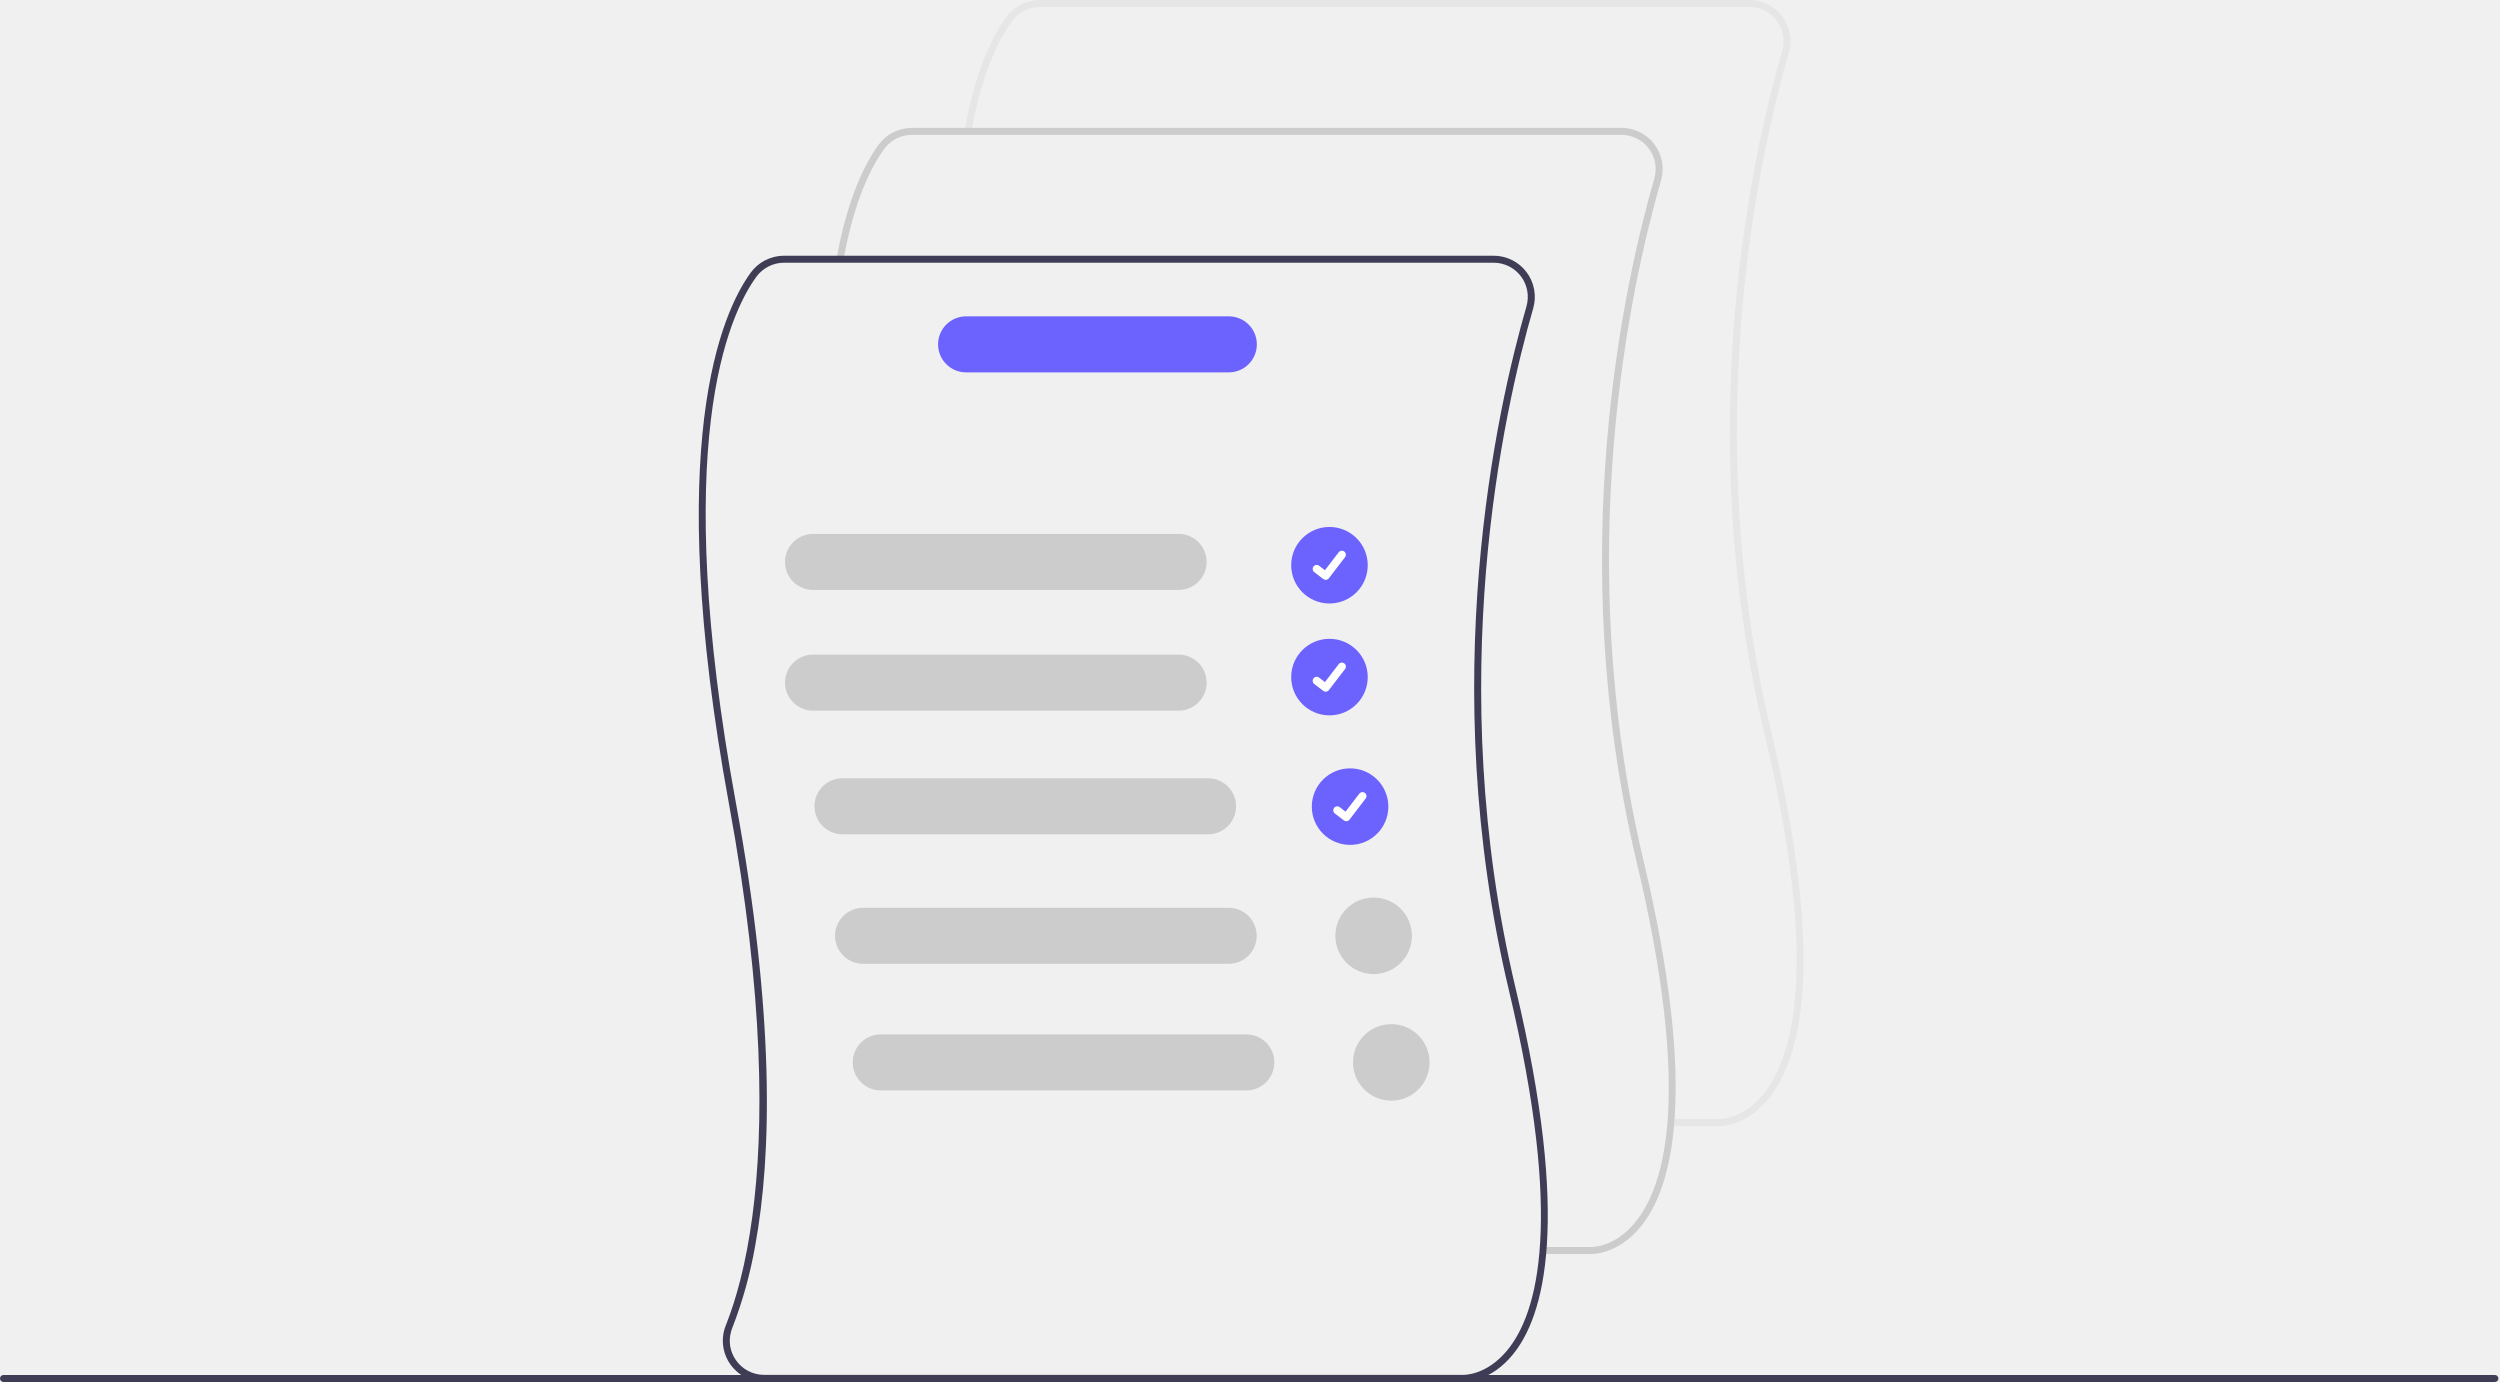
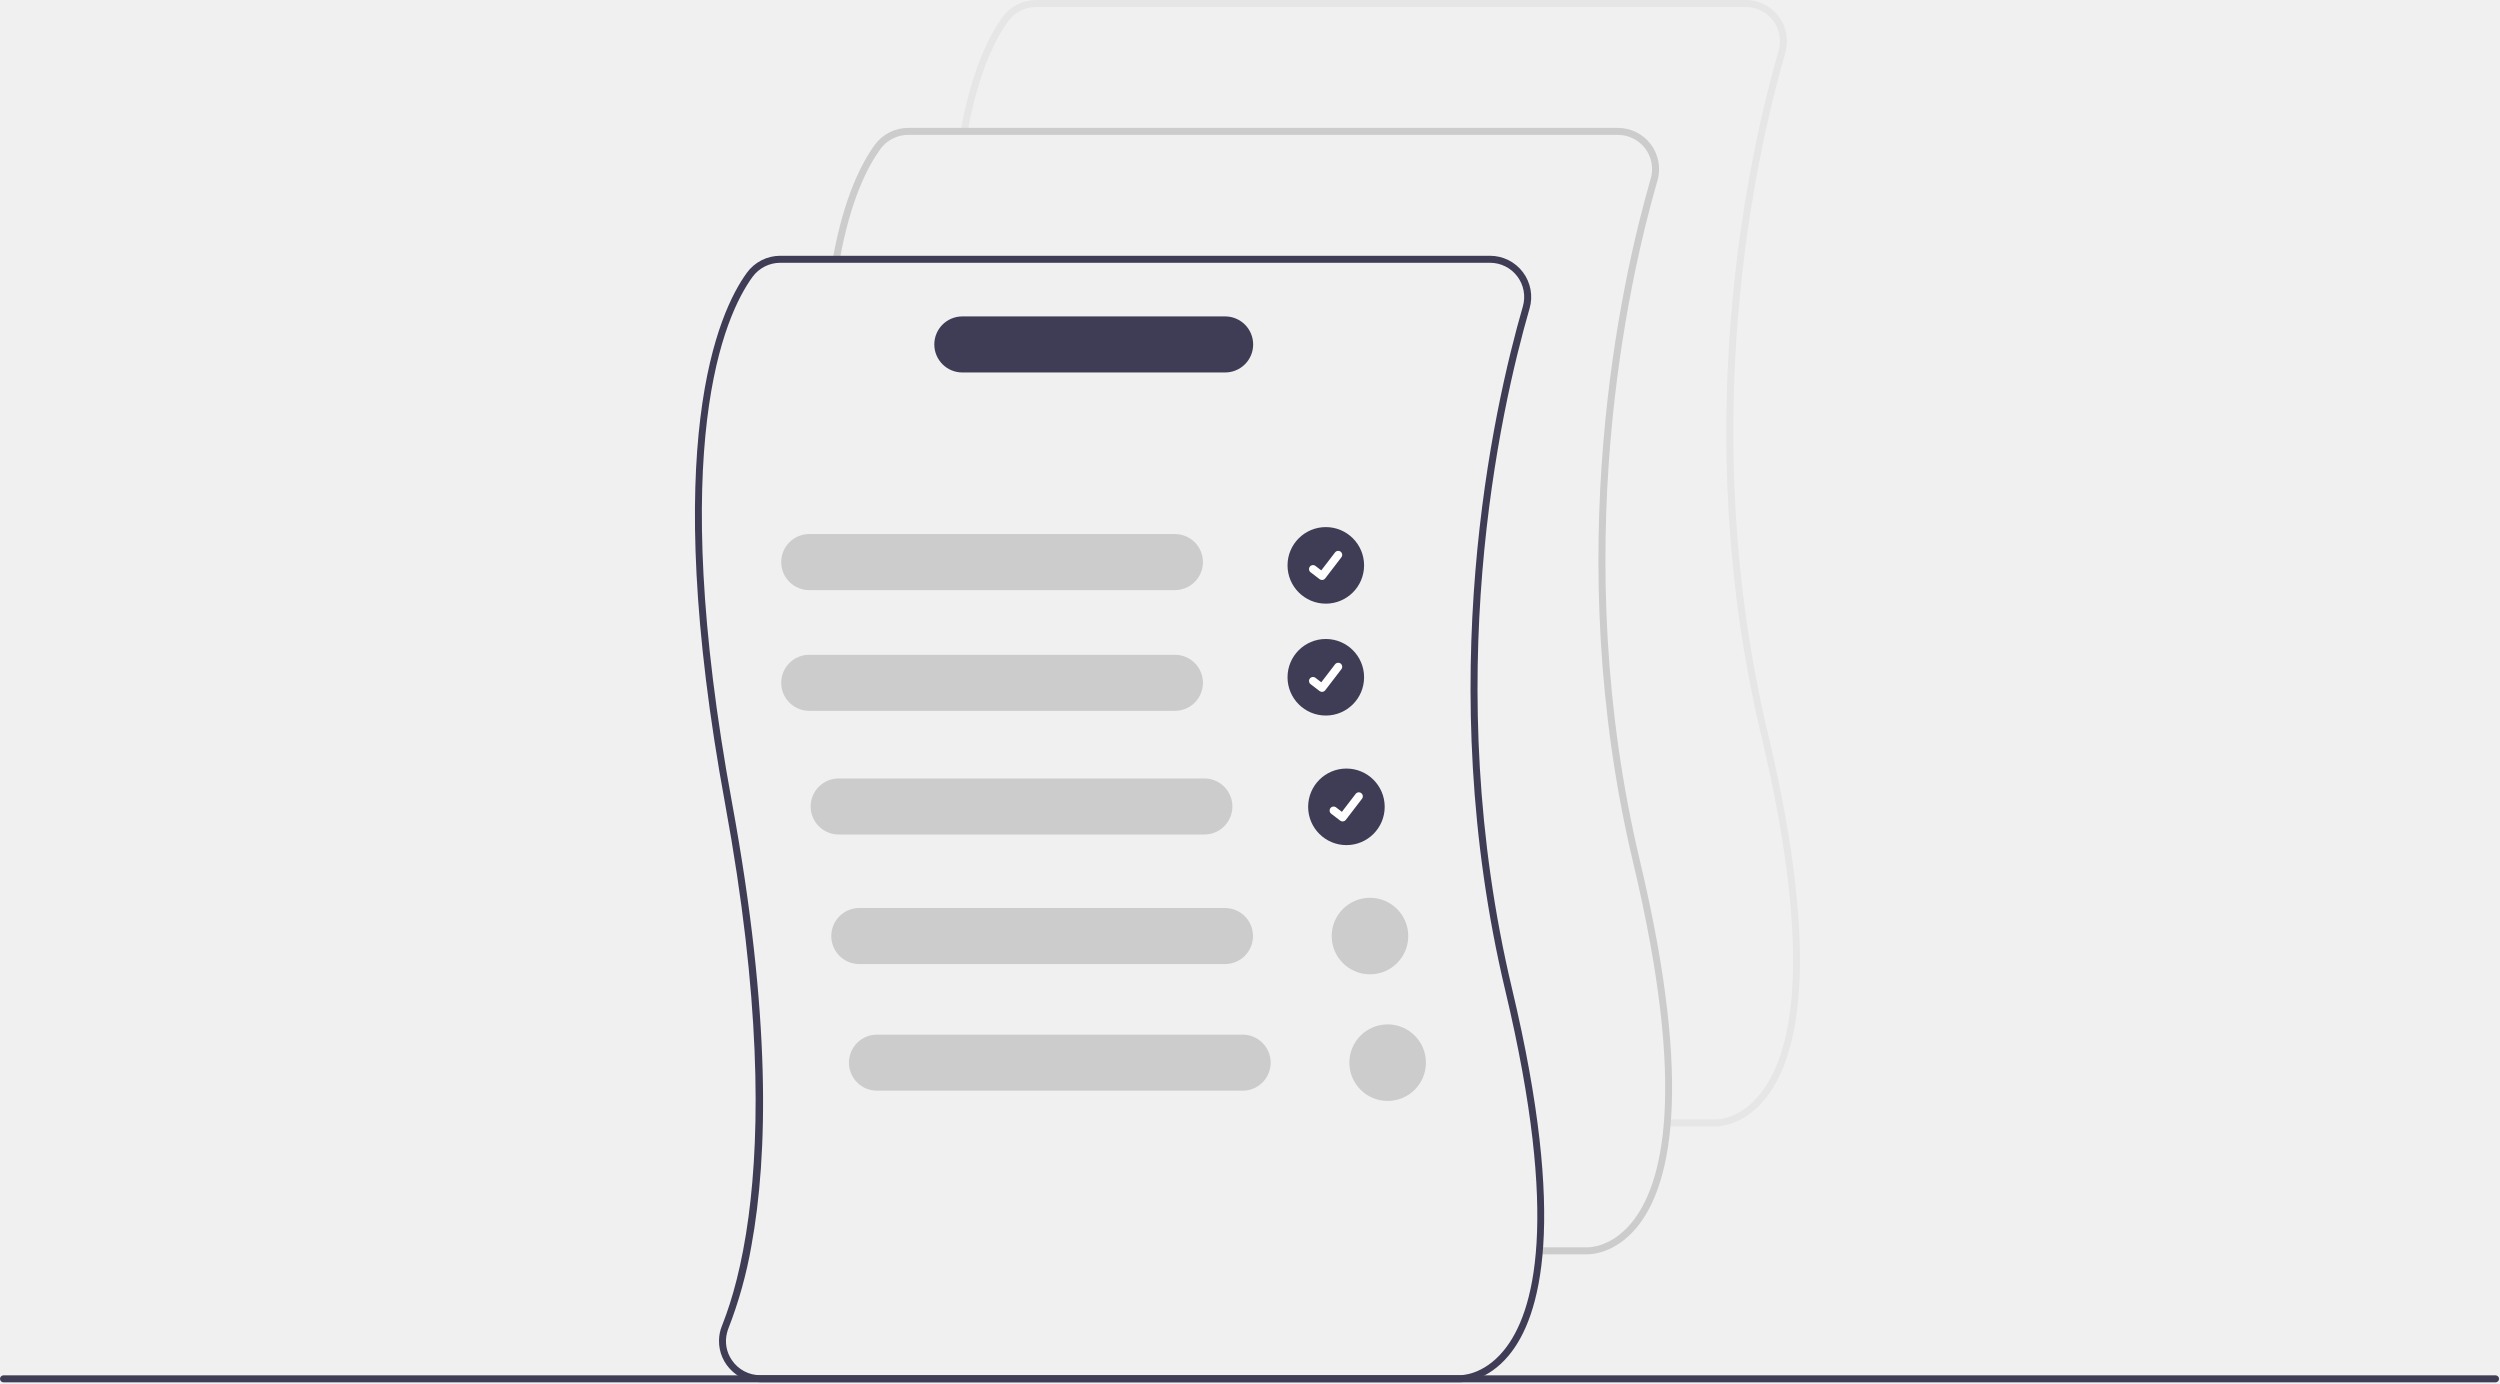
- <svg xmlns="http://www.w3.org/2000/svg" width="644" height="356" viewBox="0 0 644 356" fill="none">
-   <g clip-path="url(#clip0_1_2)">
-     <path d="M642.687 356H0.903C0.664 355.999 0.435 355.904 0.266 355.735C0.097 355.565 0.003 355.336 0.003 355.097C0.003 354.858 0.097 354.629 0.266 354.46C0.435 354.29 0.664 354.195 0.903 354.194H642.687C642.926 354.195 643.155 354.29 643.323 354.46C643.492 354.629 643.587 354.858 643.587 355.097C643.587 355.336 643.492 355.565 643.323 355.735C643.155 355.904 642.926 355.999 642.687 356V356Z" fill="#3F3D56" />
-     <path d="M342.471 155.461C347.916 155.461 352.329 151.047 352.329 145.602C352.329 140.158 347.916 135.744 342.471 135.744C337.026 135.744 332.612 140.158 332.612 145.602C332.612 151.047 337.026 155.461 342.471 155.461Z" fill="#6C63FF" />
-     <path d="M341.494 149.363C341.272 149.364 341.056 149.292 340.878 149.159L340.868 149.151L338.551 147.377C338.443 147.295 338.353 147.192 338.285 147.075C338.217 146.958 338.172 146.829 338.154 146.695C338.136 146.56 338.145 146.424 338.18 146.293C338.215 146.162 338.275 146.04 338.358 145.932C338.44 145.825 338.543 145.735 338.66 145.667C338.777 145.599 338.907 145.555 339.041 145.538C339.175 145.52 339.312 145.529 339.442 145.564C339.573 145.599 339.695 145.66 339.803 145.743L341.303 146.893L344.85 142.269C344.932 142.161 345.034 142.071 345.151 142.004C345.269 141.936 345.398 141.892 345.532 141.874C345.666 141.857 345.802 141.866 345.933 141.9C346.063 141.935 346.186 141.996 346.293 142.078L346.271 142.108L346.293 142.078C346.51 142.245 346.651 142.49 346.687 142.761C346.723 143.031 346.65 143.305 346.484 143.522L342.313 148.962C342.216 149.087 342.092 149.188 341.95 149.258C341.808 149.328 341.652 149.364 341.494 149.363V149.363Z" fill="white" />
-     <path d="M342.471 184.278C347.916 184.278 352.329 179.864 352.329 174.42C352.329 168.975 347.916 164.561 342.471 164.561C337.026 164.561 332.612 168.975 332.612 174.42C332.612 179.864 337.026 184.278 342.471 184.278Z" fill="#6C63FF" />
-     <path d="M341.494 178.18C341.272 178.181 341.056 178.109 340.878 177.976L340.868 177.968L338.551 176.194C338.443 176.112 338.353 176.009 338.285 175.892C338.217 175.775 338.172 175.646 338.154 175.512C338.136 175.378 338.145 175.241 338.18 175.11C338.215 174.979 338.275 174.857 338.358 174.749C338.44 174.642 338.543 174.552 338.66 174.484C338.777 174.416 338.907 174.372 339.041 174.355C339.175 174.337 339.312 174.346 339.442 174.381C339.573 174.417 339.695 174.477 339.803 174.56L341.303 175.711L344.85 171.086C344.932 170.978 345.034 170.888 345.151 170.821C345.269 170.753 345.398 170.709 345.532 170.692C345.666 170.674 345.802 170.683 345.933 170.718C346.063 170.753 346.186 170.813 346.293 170.895L346.271 170.925L346.293 170.896C346.51 171.062 346.651 171.307 346.687 171.578C346.723 171.848 346.65 172.122 346.484 172.339L342.313 177.779C342.216 177.904 342.092 178.005 341.95 178.075C341.808 178.145 341.652 178.181 341.494 178.18V178.18Z" fill="white" />
-     <path d="M347.779 217.645C353.224 217.645 357.638 213.232 357.638 207.787C357.638 202.342 353.224 197.928 347.779 197.928C342.335 197.928 337.921 202.342 337.921 207.787C337.921 213.232 342.335 217.645 347.779 217.645Z" fill="#6C63FF" />
-     <path d="M346.802 211.548C346.58 211.548 346.364 211.476 346.187 211.343L346.176 211.335L343.859 209.561C343.751 209.479 343.661 209.377 343.593 209.26C343.525 209.142 343.481 209.013 343.463 208.879C343.445 208.745 343.454 208.608 343.489 208.478C343.523 208.347 343.584 208.224 343.666 208.117C343.748 208.009 343.851 207.919 343.968 207.851C344.086 207.784 344.215 207.74 344.349 207.722C344.484 207.704 344.62 207.713 344.751 207.749C344.881 207.784 345.004 207.845 345.111 207.927L346.612 209.078L350.158 204.453C350.24 204.346 350.343 204.256 350.46 204.188C350.577 204.12 350.706 204.076 350.84 204.059C350.974 204.041 351.11 204.05 351.241 204.085C351.372 204.12 351.494 204.18 351.601 204.262L351.579 204.292L351.602 204.263C351.818 204.429 351.96 204.674 351.995 204.945C352.031 205.216 351.958 205.489 351.792 205.706L347.621 211.146C347.525 211.271 347.4 211.373 347.258 211.442C347.116 211.512 346.96 211.548 346.802 211.548V211.548Z" fill="white" />
-     <path d="M442.843 290.097C442.74 290.097 442.676 290.095 442.654 290.093L430.414 290.095V288.29H442.698C442.982 288.3 448.785 288.464 454.131 281.977C462.098 272.309 468.641 248.375 454.565 189.258C435.639 109.768 451.424 39.543 459.09 13.04C459.467 11.729 459.535 10.348 459.287 9.006C459.039 7.664 458.483 6.398 457.661 5.309C456.84 4.219 455.777 3.335 454.555 2.727C453.334 2.119 451.988 1.803 450.623 1.805H267.836C266.446 1.807 265.076 2.136 263.838 2.766C262.599 3.397 261.527 4.31 260.708 5.433C257.461 9.9 253.005 18.48 250.216 33.996L248.44 33.677C251.289 17.824 255.89 8.991 259.248 4.372C260.235 3.019 261.527 1.919 263.019 1.159C264.511 0.399 266.161 0.002 267.836 4.91152e-06H450.623C452.267 -0.002 453.89 0.379 455.361 1.112C456.833 1.845 458.114 2.911 459.104 4.224C460.093 5.538 460.763 7.063 461.062 8.68C461.36 10.297 461.279 11.961 460.823 13.541C453.198 39.907 437.494 109.768 456.321 188.841C470.594 248.789 463.733 273.241 455.463 283.198C450.009 289.765 443.999 290.097 442.843 290.097Z" fill="#E6E6E6" />
-     <path d="M409.908 323.032C409.806 323.032 409.741 323.029 409.719 323.028L397.48 323.029V321.225H409.763C410.049 321.233 415.85 321.399 421.196 314.911C429.164 305.243 435.706 281.309 421.631 222.193C402.705 142.703 418.49 72.478 426.155 45.975C426.533 44.663 426.6 43.282 426.352 41.941C426.104 40.599 425.548 39.333 424.727 38.243C423.906 37.153 422.842 36.27 421.621 35.661C420.399 35.053 419.053 34.738 417.688 34.739H234.901C233.511 34.741 232.142 35.071 230.903 35.701C229.665 36.331 228.592 37.245 227.773 38.367C224.526 42.834 220.07 51.415 217.282 66.931L215.505 66.612C218.354 50.759 222.955 41.926 226.313 37.306C227.3 35.954 228.592 34.853 230.084 34.093C231.577 33.334 233.227 32.937 234.901 32.935H417.689C419.333 32.933 420.955 33.314 422.427 34.047C423.899 34.78 425.18 35.845 426.169 37.159C427.159 38.472 427.829 39.998 428.127 41.615C428.426 43.232 428.344 44.896 427.889 46.476C420.263 72.841 404.56 142.702 423.387 221.775C437.66 281.723 430.798 306.176 422.529 316.132C417.074 322.699 411.065 323.032 409.908 323.032Z" fill="#CCCCCC" />
-     <path d="M390.451 254.713C371.622 175.641 387.327 105.774 394.956 79.414C395.41 77.834 395.491 76.17 395.192 74.553C394.893 72.937 394.223 71.411 393.234 70.098C392.245 68.785 390.964 67.719 389.493 66.986C388.022 66.252 386.4 65.87 384.756 65.87H201.965C200.291 65.872 198.641 66.268 197.15 67.027C195.658 67.786 194.367 68.886 193.38 70.238C186.001 80.385 170.69 114.033 187.791 207.135C196.937 256.943 196.8 290.902 193.812 313.273C192.136 325.869 189.55 334.787 187.207 340.801L186.957 341.438C186.463 342.655 186.206 343.954 186.199 345.267C186.181 346.75 186.479 348.22 187.071 349.579C187.663 350.939 188.536 352.157 189.634 353.154C190.349 353.825 191.159 354.387 192.038 354.823C192.767 355.195 193.539 355.477 194.336 355.664C195.147 355.863 195.98 355.962 196.815 355.96H376.786C376.809 355.96 376.869 355.968 376.976 355.968C378.128 355.968 384.142 355.634 389.595 349.067C397.86 339.11 404.723 314.661 390.451 254.713ZM388.26 347.846C382.914 354.337 377.112 354.17 376.832 354.163H196.815C195.374 354.162 193.955 353.809 192.682 353.133C191.409 352.458 190.321 351.481 189.512 350.288C188.801 349.256 188.324 348.082 188.113 346.847C187.902 345.612 187.963 344.346 188.291 343.136C188.377 342.785 188.489 342.44 188.625 342.105C191.302 335.227 193.286 328.098 194.548 320.826C198.825 297.507 199.621 261.523 189.566 206.809C172.594 114.397 187.602 81.257 194.836 71.3C195.657 70.179 196.73 69.267 197.968 68.637C199.206 68.007 200.575 67.678 201.965 67.675H384.756C386.12 67.674 387.465 67.99 388.686 68.598C389.907 69.206 390.969 70.09 391.79 71.179C392.611 72.268 393.167 73.533 393.415 74.874C393.663 76.215 393.596 77.595 393.219 78.906C385.553 105.41 369.771 175.641 388.7 255.13C402.775 314.243 396.23 338.177 388.26 347.846Z" fill="#3F3D56" />
-     <path d="M303.613 151.973H209.437C207.522 151.973 205.686 151.212 204.333 149.859C202.979 148.505 202.218 146.669 202.218 144.754C202.218 142.84 202.979 141.004 204.333 139.65C205.686 138.296 207.522 137.536 209.437 137.536H303.613C305.527 137.536 307.363 138.296 308.717 139.65C310.071 141.004 310.831 142.84 310.831 144.754C310.831 146.669 310.071 148.505 308.717 149.859C307.363 151.212 305.527 151.973 303.613 151.973V151.973Z" fill="#CCCCCC" />
-     <path d="M303.613 183.065H209.437C207.522 183.065 205.686 182.305 204.333 180.951C202.979 179.597 202.218 177.761 202.218 175.846C202.218 173.932 202.979 172.096 204.333 170.742C205.686 169.388 207.522 168.628 209.437 168.628H303.613C305.527 168.628 307.363 169.388 308.717 170.742C310.071 172.096 310.831 173.932 310.831 175.846C310.831 177.761 310.071 179.597 308.717 180.951C307.363 182.305 305.527 183.065 303.613 183.065V183.065Z" fill="#CCCCCC" />
-     <path d="M311.196 214.916H217.02C215.106 214.916 213.27 214.155 211.916 212.801C210.562 211.448 209.802 209.612 209.802 207.697C209.802 205.783 210.562 203.947 211.916 202.593C213.27 201.239 215.106 200.479 217.02 200.479H311.196C313.111 200.479 314.947 201.239 316.301 202.593C317.654 203.947 318.415 205.783 318.415 207.697C318.415 209.612 317.654 211.448 316.301 212.801C314.947 214.155 313.111 214.916 311.196 214.916V214.916Z" fill="#CCCCCC" />
-     <path d="M316.505 248.283H222.329C220.414 248.283 218.578 247.522 217.224 246.169C215.871 244.815 215.11 242.979 215.11 241.064C215.11 239.15 215.871 237.314 217.224 235.96C218.578 234.606 220.414 233.846 222.329 233.846H316.505C318.419 233.846 320.255 234.606 321.609 235.96C322.963 237.314 323.723 239.15 323.723 241.064C323.723 242.979 322.963 244.815 321.609 246.169C320.255 247.522 318.419 248.283 316.505 248.283Z" fill="#CCCCCC" />
-     <path d="M316.545 95.924H248.871C247.922 95.925 246.983 95.739 246.106 95.376C245.229 95.014 244.433 94.482 243.762 93.812C243.091 93.142 242.558 92.346 242.195 91.469C241.832 90.593 241.645 89.654 241.645 88.705C241.645 87.757 241.832 86.817 242.195 85.941C242.558 85.065 243.091 84.269 243.762 83.598C244.433 82.928 245.229 82.396 246.106 82.034C246.983 81.672 247.922 81.486 248.871 81.487H316.545C318.459 81.487 320.295 82.247 321.649 83.601C323.003 84.955 323.763 86.791 323.763 88.705C323.763 90.62 323.003 92.456 321.649 93.809C320.295 95.163 318.459 95.924 316.545 95.924Z" fill="#6C63FF" />
-     <path d="M353.846 250.923C359.291 250.923 363.705 246.509 363.705 241.064C363.705 235.62 359.291 231.206 353.846 231.206C348.401 231.206 343.988 235.62 343.988 241.064C343.988 246.509 348.401 250.923 353.846 250.923Z" fill="#CCCCCC" />
-     <path d="M321.055 280.892H226.879C224.964 280.892 223.128 280.131 221.775 278.777C220.421 277.424 219.66 275.588 219.66 273.673C219.66 271.759 220.421 269.923 221.775 268.569C223.128 267.215 224.964 266.455 226.879 266.455H321.055C322.969 266.455 324.805 267.215 326.159 268.569C327.513 269.923 328.273 271.759 328.273 273.673C328.273 275.588 327.513 277.424 326.159 278.777C324.805 280.131 322.969 280.892 321.055 280.892Z" fill="#CCCCCC" />
-     <path d="M358.396 283.532C363.841 283.532 368.255 279.118 368.255 273.673C368.255 268.228 363.841 263.815 358.396 263.815C352.951 263.815 348.538 268.228 348.538 273.673C348.538 279.118 352.951 283.532 358.396 283.532Z" fill="#CCCCCC" />
+ <svg xmlns="http://www.w3.org/2000/svg" width="849" height="470" viewBox="0 0 849 470" fill="none">
+   <g clip-path="url(#clip0_0_1)">
+     <path d="M847.485 469.443H1.191C0.875 469.442 0.574 469.316 0.351 469.093C0.128 468.87 0.003 468.567 0.003 468.252C0.003 467.937 0.128 467.634 0.351 467.411C0.574 467.188 0.875 467.062 1.191 467.061H847.485C847.8 467.062 848.102 467.188 848.324 467.411C848.547 467.634 848.672 467.937 848.672 468.252C848.672 468.567 848.547 468.87 848.324 469.093C848.102 469.316 847.8 469.442 847.485 469.443V469.443Z" fill="#3F3D56" />
+     <path d="M450.244 205C457.423 205 463.244 199.18 463.244 192C463.244 184.82 457.423 179 450.244 179C443.064 179 437.244 184.82 437.244 192C437.244 199.18 443.064 205 450.244 205Z" fill="#3F3D56" />
+     <path d="M448.955 196.959C448.663 196.96 448.378 196.865 448.144 196.69L448.129 196.679L445.074 194.34C444.932 194.232 444.813 194.096 444.723 193.942C444.634 193.788 444.575 193.617 444.552 193.44C444.528 193.263 444.54 193.083 444.586 192.911C444.632 192.738 444.711 192.576 444.82 192.435C444.928 192.293 445.064 192.174 445.218 192.085C445.373 191.996 445.544 191.938 445.721 191.915C445.898 191.891 446.078 191.903 446.25 191.95C446.422 191.996 446.584 192.076 446.725 192.185L448.704 193.702L453.381 187.604C453.489 187.462 453.624 187.344 453.779 187.254C453.933 187.165 454.103 187.107 454.28 187.084C454.457 187.061 454.636 187.072 454.808 187.118C454.981 187.164 455.142 187.244 455.284 187.352L455.254 187.392L455.284 187.353C455.57 187.572 455.756 187.896 455.803 188.253C455.85 188.609 455.754 188.97 455.535 189.256L450.035 196.43C449.908 196.595 449.744 196.729 449.557 196.82C449.37 196.912 449.164 196.96 448.955 196.959V196.959Z" fill="white" />
+     <path d="M450.244 243C457.423 243 463.244 237.18 463.244 230C463.244 222.82 457.423 217 450.244 217C443.064 217 437.244 222.82 437.244 230C437.244 237.18 443.064 243 450.244 243Z" fill="#3F3D56" />
+     <path d="M448.955 234.959C448.663 234.96 448.378 234.865 448.144 234.69L448.129 234.679L445.074 232.34C444.932 232.232 444.813 232.096 444.723 231.942C444.634 231.788 444.575 231.617 444.552 231.44C444.528 231.263 444.54 231.083 444.586 230.911C444.632 230.738 444.711 230.576 444.82 230.435C444.928 230.293 445.064 230.174 445.218 230.085C445.373 229.996 445.544 229.938 445.721 229.915C445.898 229.891 446.078 229.903 446.25 229.95C446.422 229.996 446.584 230.076 446.725 230.185L448.704 231.702L453.381 225.604C453.489 225.462 453.624 225.344 453.779 225.254C453.933 225.165 454.103 225.107 454.28 225.084C454.457 225.061 454.636 225.072 454.808 225.118C454.981 225.164 455.142 225.244 455.284 225.352L455.254 225.392L455.284 225.353C455.57 225.572 455.756 225.896 455.803 226.253C455.85 226.609 455.754 226.97 455.535 227.256L450.035 234.43C449.908 234.595 449.744 234.729 449.557 234.82C449.37 234.912 449.164 234.96 448.955 234.959V234.959Z" fill="white" />
+     <path d="M457.244 287C464.423 287 470.244 281.18 470.244 274C470.244 266.82 464.423 261 457.244 261C450.064 261 444.244 266.82 444.244 274C444.244 281.18 450.064 287 457.244 287Z" fill="#3F3D56" />
+     <path d="M455.955 278.959C455.663 278.96 455.378 278.865 455.144 278.69L455.129 278.679L452.074 276.34C451.932 276.232 451.813 276.096 451.723 275.942C451.634 275.788 451.575 275.617 451.552 275.44C451.528 275.263 451.54 275.083 451.586 274.911C451.632 274.738 451.711 274.577 451.82 274.435C451.928 274.293 452.064 274.174 452.218 274.085C452.373 273.996 452.544 273.938 452.721 273.915C452.898 273.891 453.078 273.903 453.25 273.95C453.422 273.996 453.584 274.076 453.725 274.185L455.704 275.702L460.381 269.604C460.489 269.462 460.624 269.344 460.779 269.254C460.933 269.165 461.103 269.107 461.28 269.084C461.457 269.061 461.636 269.072 461.808 269.118C461.981 269.164 462.142 269.244 462.284 269.352L462.254 269.392L462.284 269.353C462.57 269.572 462.756 269.896 462.803 270.253C462.85 270.609 462.754 270.97 462.535 271.256L457.035 278.43C456.908 278.595 456.744 278.729 456.557 278.82C456.37 278.912 456.164 278.96 455.955 278.959V278.959Z" fill="white" />
+     <path d="M582.6 382.539C582.465 382.539 582.38 382.536 582.351 382.534L566.211 382.536V380.156H582.409C582.784 380.17 590.435 380.386 597.485 371.831C607.991 359.082 616.619 327.522 598.058 249.567C573.101 144.747 593.916 52.144 604.024 17.195C604.522 15.466 604.611 13.645 604.284 11.876C603.957 10.106 603.223 8.437 602.141 7C601.058 5.563 599.656 4.398 598.045 3.596C596.434 2.794 594.659 2.378 592.86 2.38H351.825C349.993 2.382 348.187 2.817 346.554 3.648C344.92 4.479 343.506 5.684 342.426 7.164C338.144 13.054 332.268 24.369 328.591 44.829L326.249 44.408C330.006 23.504 336.073 11.856 340.501 5.765C341.803 3.981 343.506 2.53 345.474 1.528C347.441 0.527 349.617 0.003 351.825 6.47662e-06H592.86C595.028 -0.002 597.167 0.5 599.108 1.467C601.049 2.434 602.738 3.838 604.043 5.57C605.347 7.302 606.231 9.314 606.625 11.446C607.018 13.578 606.911 15.773 606.31 17.857C596.255 52.623 575.547 144.746 600.373 249.017C619.195 328.067 610.147 360.312 599.242 373.441C592.05 382.101 584.125 382.539 582.6 382.539Z" fill="#E6E6E6" />
+     <path d="M539.17 425.969C539.035 425.969 538.951 425.965 538.921 425.964L522.781 425.965V423.586H538.979C539.356 423.597 547.006 423.815 554.056 415.261C564.562 402.512 573.189 370.951 554.629 292.997C529.671 188.176 550.487 95.573 560.594 60.625C561.092 58.896 561.182 57.075 560.855 55.305C560.528 53.536 559.794 51.867 558.711 50.43C557.628 48.993 556.226 47.827 554.615 47.025C553.005 46.223 551.229 45.807 549.43 45.809H308.396C306.563 45.812 304.757 46.246 303.124 47.077C301.491 47.909 300.077 49.113 298.996 50.594C294.715 56.484 288.839 67.799 285.162 88.259L282.819 87.838C286.576 66.934 292.643 55.286 297.072 49.195C298.373 47.411 300.077 45.959 302.044 44.958C304.012 43.956 306.188 43.432 308.396 43.429H549.43C551.598 43.427 553.737 43.93 555.678 44.896C557.619 45.863 559.309 47.268 560.613 49C561.918 50.732 562.802 52.743 563.195 54.876C563.589 57.008 563.481 59.203 562.881 61.286C552.825 96.053 532.117 188.176 556.944 292.446C575.765 371.497 566.717 403.741 555.813 416.871C548.62 425.53 540.695 425.969 539.17 425.969Z" fill="#CCCCCC" />
+     <path d="M513.514 335.88C488.684 231.61 509.394 139.48 519.454 104.72C520.053 102.636 520.159 100.442 519.765 98.31C519.371 96.178 518.487 94.167 517.183 92.436C515.879 90.704 514.19 89.299 512.25 88.331C510.31 87.363 508.171 86.86 506.003 86.86H264.964C262.757 86.862 260.582 87.385 258.615 88.386C256.648 89.387 254.945 90.837 253.644 92.62C243.914 106 223.724 150.37 246.274 273.14C258.334 338.82 258.154 383.6 254.214 413.1C252.003 429.71 248.594 441.47 245.503 449.4L245.174 450.24C244.523 451.845 244.184 453.559 244.174 455.29C244.151 457.245 244.543 459.183 245.324 460.976C246.105 462.768 247.257 464.375 248.704 465.69C249.647 466.574 250.715 467.315 251.874 467.89C252.835 468.381 253.853 468.753 254.904 469C255.974 469.261 257.072 469.392 258.174 469.39H495.494C495.524 469.39 495.604 469.4 495.744 469.4C497.264 469.4 505.194 468.96 512.384 460.3C523.284 447.17 532.334 414.93 513.514 335.88ZM510.624 458.69C503.574 467.25 495.924 467.03 495.554 467.02H258.174C256.273 467.02 254.402 466.553 252.723 465.663C251.044 464.772 249.609 463.483 248.543 461.91C247.606 460.55 246.976 459.001 246.698 457.373C246.42 455.744 246.501 454.074 246.934 452.48C247.047 452.017 247.194 451.562 247.374 451.12C250.903 442.05 253.52 432.65 255.184 423.06C260.824 392.31 261.874 344.86 248.614 272.71C226.234 150.85 246.024 107.15 255.564 94.02C256.646 92.542 258.061 91.339 259.694 90.509C261.327 89.678 263.132 89.244 264.964 89.24H506.003C507.802 89.239 509.576 89.656 511.186 90.457C512.795 91.259 514.197 92.424 515.279 93.861C516.361 95.297 517.095 96.965 517.422 98.733C517.749 100.502 517.661 102.322 517.164 104.05C507.054 139 486.244 231.61 511.204 336.43C529.764 414.38 521.134 445.94 510.624 458.69Z" fill="#3F3D56" />
+     <path d="M399.003 200.4H274.817C272.293 200.4 269.871 199.398 268.086 197.612C266.301 195.827 265.298 193.406 265.298 190.882C265.298 188.357 266.301 185.936 268.086 184.151C269.871 182.366 272.293 181.363 274.817 181.363H399.003C401.528 181.363 403.949 182.366 405.734 184.151C407.519 185.936 408.522 188.357 408.522 190.882C408.522 193.406 407.519 195.827 405.734 197.612C403.949 199.398 401.528 200.4 399.003 200.4V200.4Z" fill="#CCCCCC" />
+     <path d="M399.003 241.4H274.817C272.293 241.4 269.871 240.398 268.086 238.612C266.301 236.827 265.298 234.406 265.298 231.882C265.298 229.357 266.301 226.936 268.086 225.151C269.871 223.366 272.293 222.363 274.817 222.363H399.003C401.528 222.363 403.949 223.366 405.734 225.151C407.519 226.936 408.522 229.357 408.522 231.882C408.522 234.406 407.519 236.827 405.734 238.612C403.949 240.398 401.528 241.4 399.003 241.4V241.4Z" fill="#CCCCCC" />
+     <path d="M409.003 283.4H284.817C282.293 283.4 279.871 282.398 278.086 280.612C276.301 278.827 275.298 276.406 275.298 273.882C275.298 271.357 276.301 268.936 278.086 267.151C279.871 265.366 282.293 264.363 284.817 264.363H409.003C411.528 264.363 413.949 265.366 415.734 267.151C417.519 268.936 418.522 271.357 418.522 273.882C418.522 276.406 417.519 278.827 415.734 280.612C413.949 282.398 411.528 283.4 409.003 283.4V283.4Z" fill="#CCCCCC" />
+     <path d="M416.003 327.4H291.817C289.293 327.4 286.871 326.397 285.086 324.612C283.301 322.827 282.298 320.406 282.298 317.882C282.298 315.357 283.301 312.936 285.086 311.151C286.871 309.366 289.293 308.363 291.817 308.363H416.003C418.528 308.363 420.949 309.366 422.734 311.151C424.519 312.936 425.522 315.357 425.522 317.882C425.522 320.406 424.519 322.827 422.734 324.612C420.949 326.397 418.528 327.4 416.003 327.4Z" fill="#CCCCCC" />
+     <path d="M416.056 126.491H326.817C325.566 126.492 324.327 126.247 323.171 125.769C322.015 125.291 320.965 124.59 320.08 123.706C319.195 122.822 318.493 121.772 318.014 120.617C317.535 119.461 317.289 118.223 317.289 116.972C317.289 115.721 317.535 114.482 318.014 113.327C318.493 112.171 319.195 111.122 320.08 110.238C320.965 109.354 322.015 108.653 323.171 108.175C324.327 107.697 325.566 107.452 326.817 107.453H416.056C418.58 107.453 421.002 108.456 422.787 110.241C424.572 112.026 425.575 114.447 425.575 116.972C425.575 119.496 424.572 121.917 422.787 123.703C421.002 125.488 418.58 126.491 416.056 126.491Z" fill="#3F3D56" />
+     <path d="M465.244 330.882C472.423 330.882 478.244 325.061 478.244 317.882C478.244 310.702 472.423 304.882 465.244 304.882C458.064 304.882 452.244 310.702 452.244 317.882C452.244 325.061 458.064 330.882 465.244 330.882Z" fill="#CCCCCC" />
+     <path d="M422.003 370.4H297.817C295.293 370.4 292.871 369.397 291.086 367.612C289.301 365.827 288.298 363.406 288.298 360.882C288.298 358.357 289.301 355.936 291.086 354.151C292.871 352.366 295.293 351.363 297.817 351.363H422.003C424.528 351.363 426.949 352.366 428.734 354.151C430.519 355.936 431.522 358.357 431.522 360.882C431.522 363.406 430.519 365.827 428.734 367.612C426.949 369.397 424.528 370.4 422.003 370.4Z" fill="#CCCCCC" />
+     <path d="M471.244 373.882C478.423 373.882 484.244 368.061 484.244 360.882C484.244 353.702 478.423 347.882 471.244 347.882C464.064 347.882 458.244 353.702 458.244 360.882C458.244 368.061 464.064 373.882 471.244 373.882Z" fill="#CCCCCC" />
  </g>
  <defs>
-     <clipPath id="clip0_1_2">
-       <rect width="643.59" height="356" fill="white" />
+     <clipPath id="clip0_0_1">
+       <rect width="848.675" height="469.443" fill="white" />
    </clipPath>
  </defs>
</svg>
